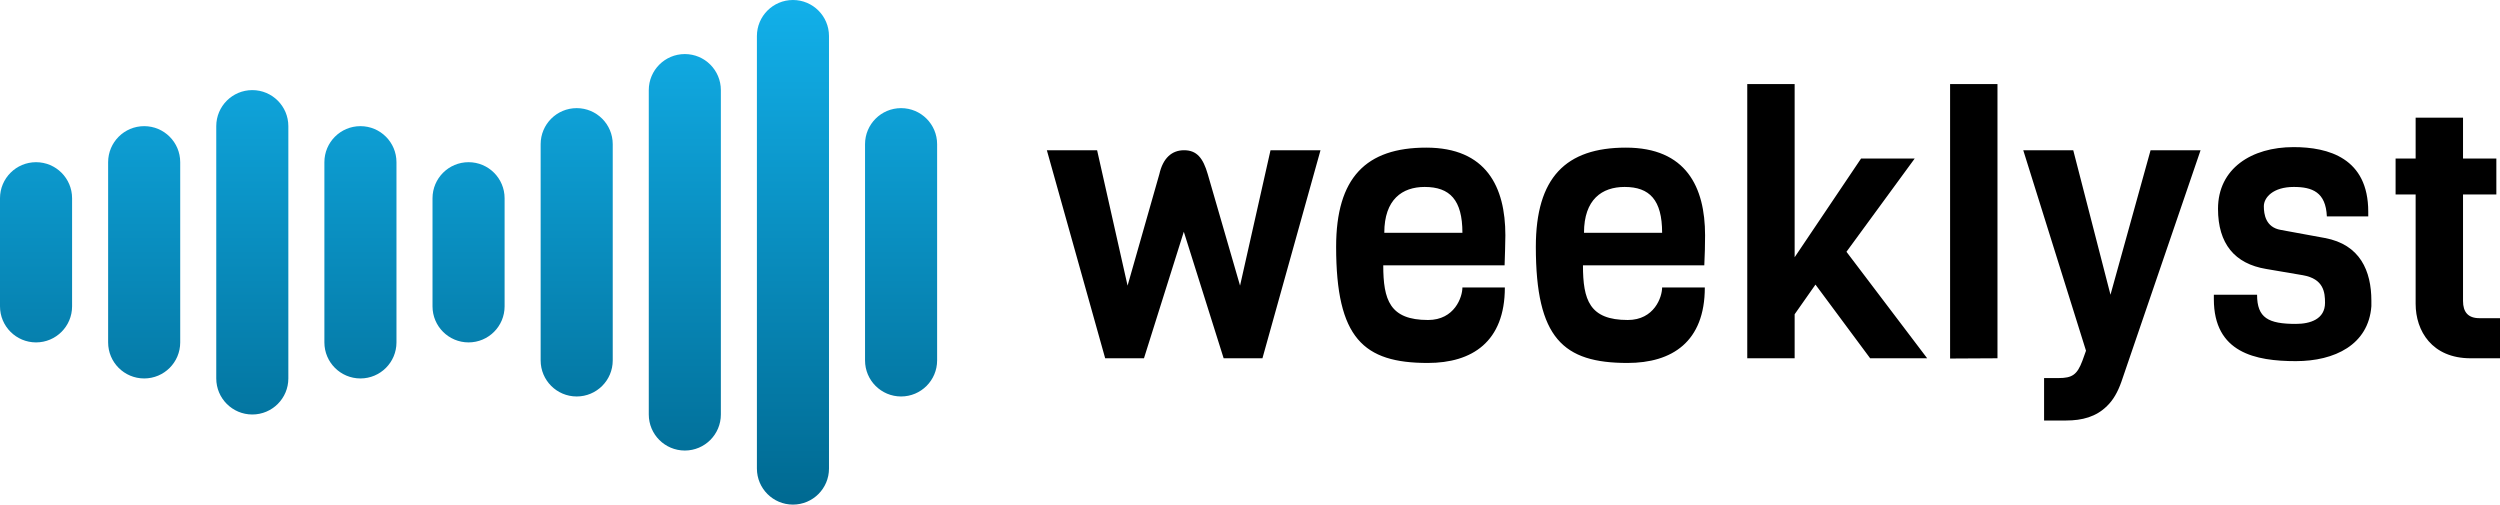
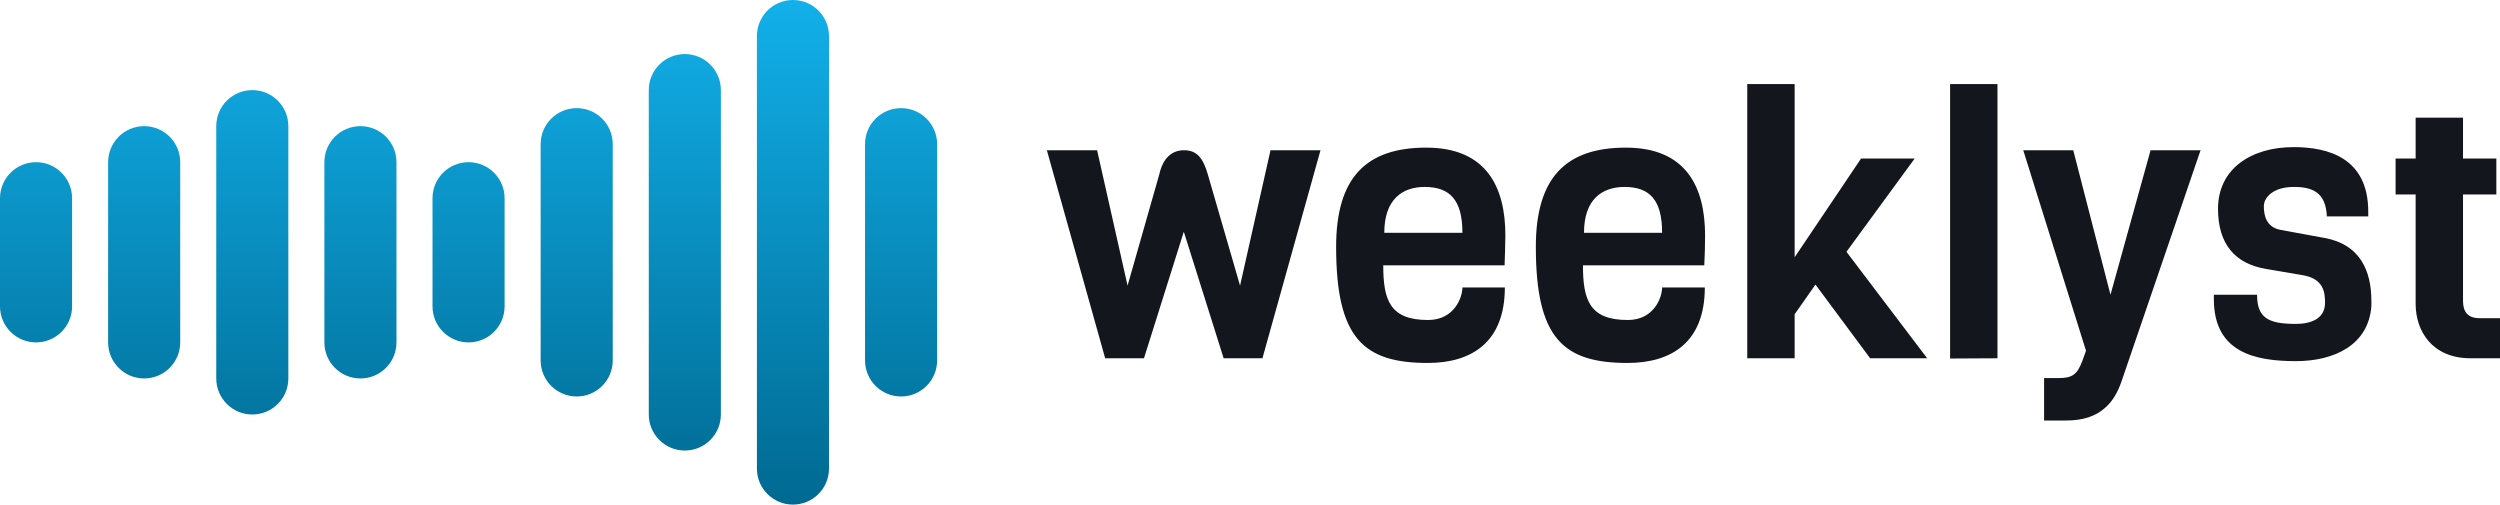
<svg xmlns="http://www.w3.org/2000/svg" viewBox="25.922 58.116 445.894 90" width="445.894px" height="90px">
  <defs>
    <linearGradient gradientUnits="userSpaceOnUse" x1="15" y1="9" x2="15" y2="23" id="gradient-0">
      <stop offset="0" style="stop-color: rgb(7.059% 69.02% 91.765%)" />
      <stop offset="1" style="stop-color: rgb(0% 41.132% 56.76%)" />
    </linearGradient>
  </defs>
  <g data-v-423bf9ae="" id="40660388-4968-4375-b413-64635692b91d" fill="black" transform="matrix(4.643963, 0, 0, 4.643963, 212.3575, 56.02586)">
-     <path d="M10.57 6.22L8.65 6.22L7.48 11.42L6.24 7.14C6.06 6.52 5.82 6.22 5.33 6.22C4.86 6.22 4.52 6.52 4.38 7.14L3.16 11.42L1.99 6.22L0.06 6.22L2.30 14.21L3.79 14.21L5.32 9.35L6.85 14.21L8.34 14.21ZM17.64 10.64C17.65 10.25 17.67 9.84 17.67 9.49C17.67 7.63 16.94 6.12 14.63 6.12C12.32 6.12 11.17 7.27 11.17 9.93C11.17 13.44 12.22 14.39 14.69 14.39C16.39 14.39 17.65 13.58 17.65 11.49L16.02 11.49C16.02 11.86 15.72 12.74 14.70 12.74C13.23 12.74 12.98 11.97 12.98 10.64ZM13.02 9.39C13.02 8.11 13.71 7.63 14.57 7.63C15.54 7.63 16.02 8.13 16.02 9.39ZM25.31 10.64C25.33 10.25 25.34 9.84 25.34 9.49C25.34 7.63 24.61 6.12 22.30 6.12C19.99 6.12 18.84 7.27 18.84 9.93C18.84 13.44 19.89 14.39 22.36 14.39C24.07 14.39 25.33 13.58 25.33 11.49L23.69 11.49C23.69 11.86 23.39 12.74 22.37 12.74C20.90 12.74 20.65 11.97 20.65 10.64ZM20.69 9.39C20.69 8.11 21.38 7.63 22.25 7.63C23.21 7.63 23.69 8.13 23.69 9.39ZM33.87 14.21L30.77 10.12L33.39 6.54L31.33 6.54L28.78 10.33L28.78 3.68L26.96 3.68L26.96 14.21L28.78 14.21L28.78 12.52L29.58 11.38L31.68 14.21ZM36.57 14.21L36.57 3.68L34.75 3.68L34.75 14.22ZM44.37 6.22L42.45 6.22L40.91 11.77L39.48 6.22L37.56 6.22L39.97 13.92L39.83 14.31C39.63 14.84 39.44 14.97 38.92 14.97L38.36 14.97L38.36 16.60L39.21 16.60C39.82 16.60 40.36 16.46 40.78 16.04C41.01 15.82 41.19 15.51 41.33 15.11ZM50.93 12.00C50.93 10.86 50.50 9.84 49.14 9.59L47.45 9.28C46.87 9.18 46.80 8.68 46.80 8.37C46.80 8.04 47.15 7.63 47.95 7.63C48.66 7.63 49.18 7.83 49.22 8.76L50.81 8.76L50.81 8.58C50.81 6.52 49.28 6.10 47.94 6.10C46.33 6.10 45.04 6.92 45.04 8.47C45.04 9.81 45.68 10.58 46.89 10.78L48.30 11.02C49.10 11.16 49.15 11.68 49.15 12.08C49.15 12.71 48.58 12.89 48.03 12.89C46.97 12.89 46.54 12.66 46.54 11.77L44.88 11.77L44.88 11.94C44.88 14 46.48 14.32 48.03 14.32C49.52 14.32 50.82 13.69 50.93 12.21ZM55.87 14.21L55.87 12.67L55.08 12.67C54.64 12.67 54.45 12.43 54.45 12.01L54.45 7.92L55.73 7.92L55.73 6.54L54.45 6.54L54.45 4.97L52.63 4.97L52.63 6.54L51.86 6.54L51.86 7.92L52.63 7.92L52.63 12.12C52.63 13.16 53.26 14.21 54.74 14.21Z" />
+     <path d="M10.57 6.22L8.65 6.22L7.48 11.42L6.24 7.14C6.06 6.52 5.82 6.22 5.33 6.22C4.86 6.22 4.52 6.52 4.38 7.14L3.16 11.42L1.99 6.22L0.06 6.22L2.30 14.21L3.79 14.21L5.32 9.35L6.85 14.21L8.34 14.21ZM17.64 10.64C17.65 10.25 17.67 9.84 17.67 9.49C17.67 7.63 16.94 6.12 14.63 6.12C12.32 6.12 11.17 7.27 11.17 9.93C11.17 13.44 12.22 14.39 14.69 14.39C16.39 14.39 17.65 13.58 17.65 11.49L16.02 11.49C16.02 11.86 15.72 12.74 14.70 12.74C13.23 12.74 12.98 11.97 12.98 10.64ZM13.02 9.39C13.02 8.11 13.71 7.63 14.57 7.63C15.54 7.63 16.02 8.13 16.02 9.39ZM25.31 10.64C25.33 10.25 25.34 9.84 25.34 9.49C25.34 7.63 24.61 6.12 22.30 6.12C19.99 6.12 18.84 7.27 18.84 9.93C18.84 13.44 19.89 14.39 22.36 14.39C24.07 14.39 25.33 13.58 25.33 11.49L23.69 11.49C23.69 11.86 23.39 12.74 22.37 12.74C20.90 12.74 20.65 11.97 20.65 10.64ZM20.69 9.39C20.69 8.11 21.38 7.63 22.25 7.63C23.21 7.63 23.69 8.13 23.69 9.39ZM33.87 14.21L30.77 10.12L33.39 6.54L31.33 6.54L28.78 10.33L28.78 3.68L26.96 3.68L26.96 14.21L28.78 14.21L28.78 12.52L29.58 11.38L31.68 14.21ZM36.57 14.21L36.57 3.68L34.75 3.68L34.75 14.22ZM44.37 6.22L42.45 6.22L40.91 11.77L39.48 6.22L37.56 6.22L39.97 13.92L39.83 14.31C39.63 14.84 39.44 14.97 38.92 14.97L38.36 14.97L38.36 16.60L39.21 16.60C39.82 16.60 40.36 16.46 40.78 16.04C41.01 15.82 41.19 15.51 41.33 15.11ZM50.93 12.00C50.93 10.86 50.50 9.84 49.14 9.59L47.45 9.28C46.87 9.18 46.80 8.68 46.80 8.37C46.80 8.04 47.15 7.63 47.95 7.63C48.66 7.63 49.18 7.83 49.22 8.76L50.81 8.76L50.81 8.58C50.81 6.52 49.28 6.10 47.94 6.10C46.33 6.10 45.04 6.92 45.04 8.47C45.04 9.81 45.68 10.58 46.89 10.78L48.30 11.02C49.10 11.16 49.15 11.68 49.15 12.08C49.15 12.71 48.58 12.89 48.03 12.89C46.97 12.89 46.54 12.66 46.54 11.77L44.88 11.77L44.88 11.94C44.88 14 46.48 14.32 48.03 14.32C49.52 14.32 50.82 13.69 50.93 12.21ZM55.87 14.21L55.87 12.67L55.08 12.67C54.64 12.67 54.45 12.43 54.45 12.01L54.45 7.92L55.73 7.92L55.73 6.54L54.45 6.54L54.45 4.97L52.63 4.97L52.63 6.54L51.86 6.54L51.86 7.92L52.63 7.92L52.63 12.12C52.63 13.16 53.26 14.21 54.74 14.21Z" style="fill: rgb(19, 23, 29);" />
  </g>
  <g data-v-423bf9ae="" id="f514512b-2818-412d-b8ce-4420a419ffa0" transform="matrix(6.428571, 0, 0, 6.428571, 13.06467, 0.258498)" stroke="none" fill="black">
    <path d="M3 13.5a1 1 0 00-1 1v3a1 1 0 002 0v-3a1 1 0 00-1-1zM6 12.5a1 1 0 00-1 1v5a1 1 0 002 0v-5a1 1 0 00-1-1zM9 11.5a1 1 0 00-1 1v7a1 1 0 002 0v-7a1 1 0 00-1-1zM12 12.5a1 1 0 00-1 1v5a1 1 0 002 0v-5a1 1 0 00-1-1zM15 13.5a1 1 0 00-1 1v3a1 1 0 002 0v-3a1 1 0 00-1-1zM18 12a1 1 0 00-1 1v6a1 1 0 002 0v-6a1 1 0 00-1-1zM27 12a1 1 0 00-1 1v6a1 1 0 002 0v-6a1 1 0 00-1-1zM21 10.5a1 1 0 00-1 1v9a1 1 0 002 0v-9a1 1 0 00-1-1zM24 9a1 1 0 00-1 1v12a1 1 0 002 0V10a1 1 0 00-1-1z" style="fill: url(&quot;#gradient-0&quot;);" />
  </g>
</svg>
